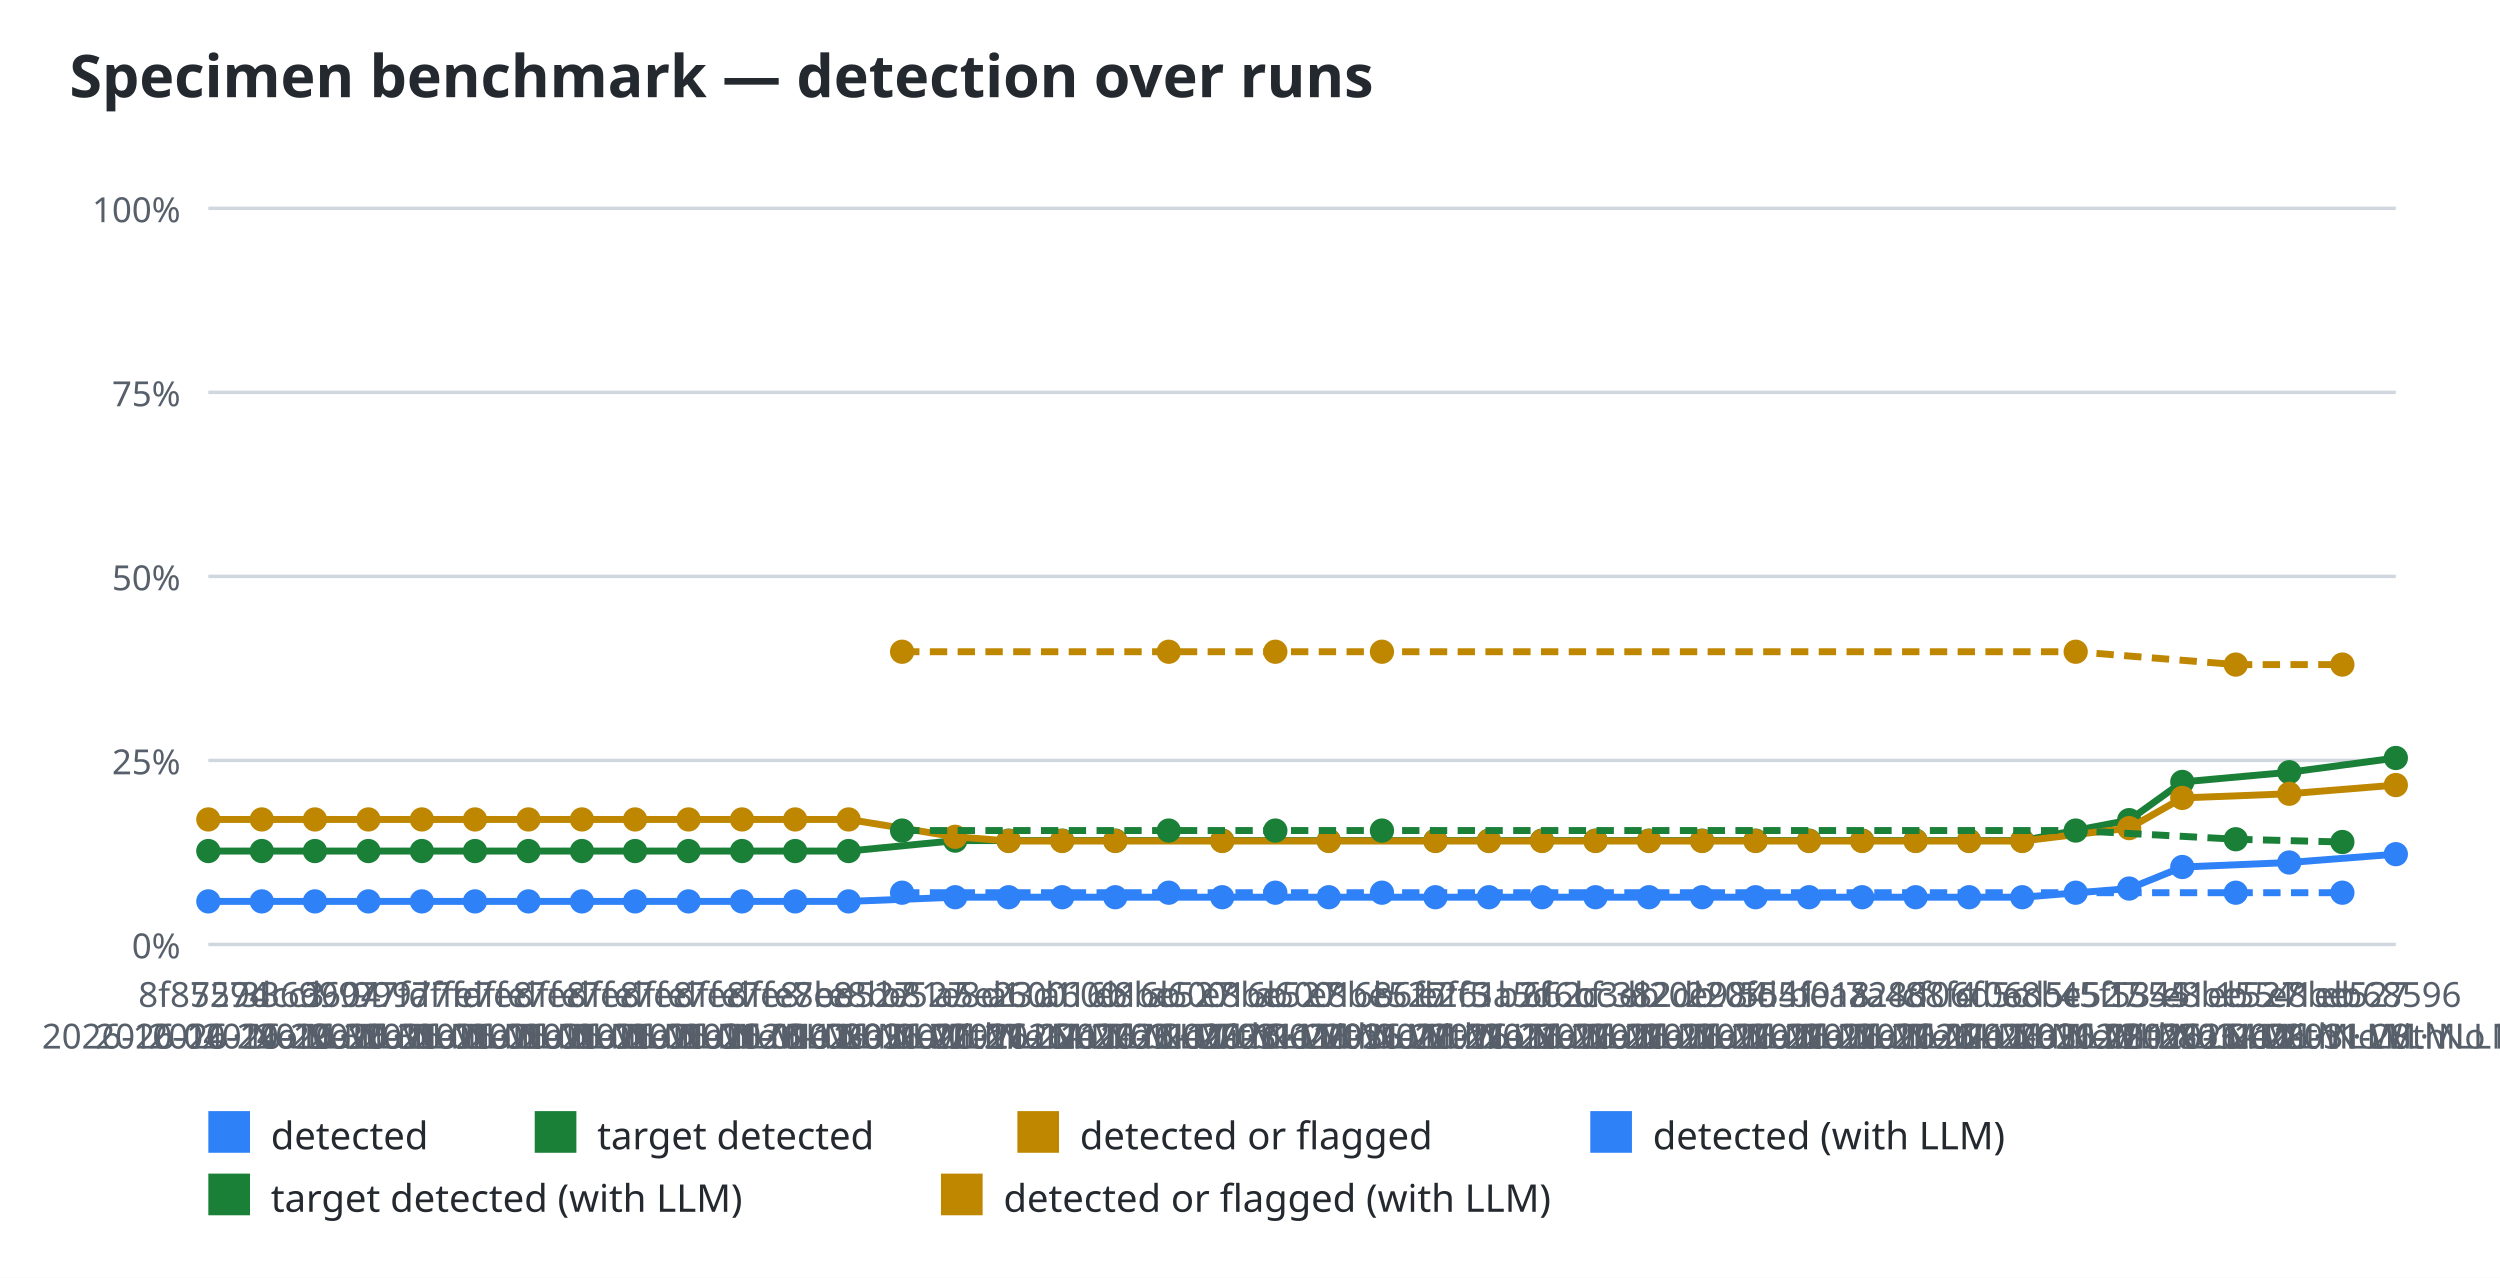
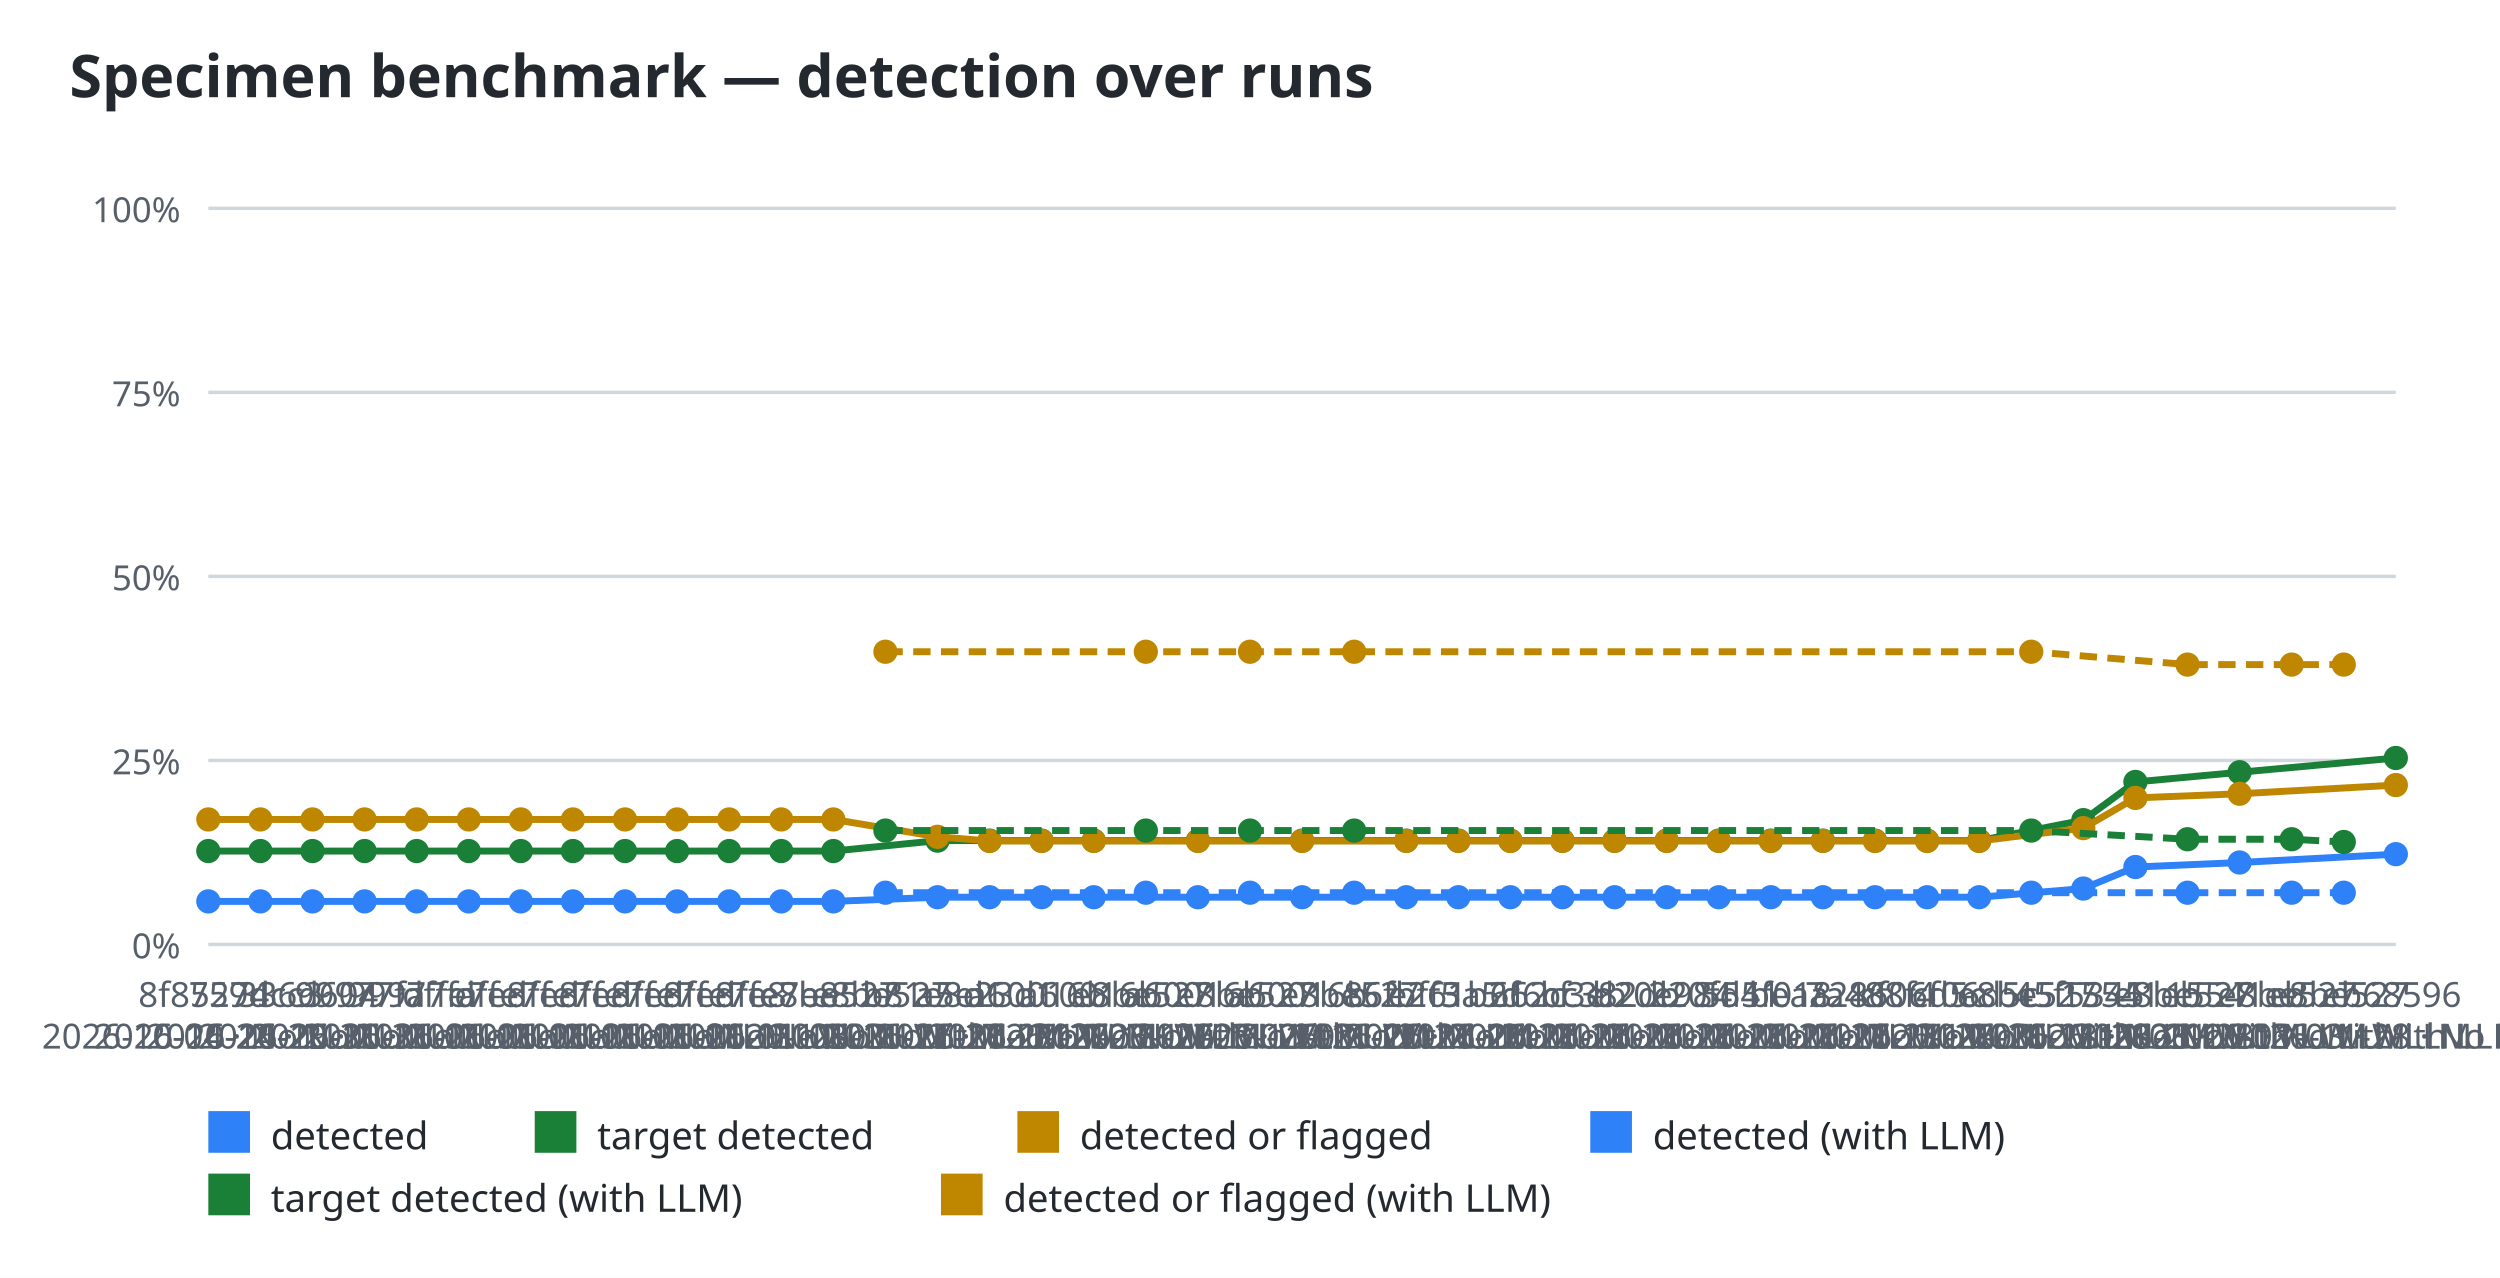
<svg xmlns="http://www.w3.org/2000/svg" viewBox="0 0 720 368" font-family="sans-serif">
  <rect width="720" height="368" fill="white" />
  <text x="20" y="28" font-size="17" font-weight="bold" fill="#24292f">Specimen benchmark — detection over runs</text>
  <line x1="60" y1="272.0" x2="690" y2="272.0" stroke="#d0d7de" stroke-width="1" />
  <text x="52" y="276.0" font-size="10" fill="#57606a" text-anchor="end">0%</text>
  <line x1="60" y1="219.0" x2="690" y2="219.0" stroke="#d0d7de" stroke-width="1" />
  <text x="52" y="223.0" font-size="10" fill="#57606a" text-anchor="end">25%</text>
  <line x1="60" y1="166.0" x2="690" y2="166.0" stroke="#d0d7de" stroke-width="1" />
  <text x="52" y="170.0" font-size="10" fill="#57606a" text-anchor="end">50%</text>
  <line x1="60" y1="113.0" x2="690" y2="113.0" stroke="#d0d7de" stroke-width="1" />
  <text x="52" y="117.0" font-size="10" fill="#57606a" text-anchor="end">75%</text>
  <line x1="60" y1="60.0" x2="690" y2="60.0" stroke="#d0d7de" stroke-width="1" />
  <text x="52" y="64.0" font-size="10" fill="#57606a" text-anchor="end">100%</text>
-   <polyline points="60.0,259.6 75.4,259.6 90.7,259.6 106.1,259.6 121.5,259.6 136.8,259.6 152.2,259.6 167.6,259.6 182.9,259.6 198.3,259.6 213.7,259.6 229.0,259.6 244.4,259.6 275.1,258.4 290.5,258.4 305.9,258.4 321.2,258.4 352.0,258.4 382.7,258.4 413.4,258.4 428.8,258.4 444.1,258.4 459.5,258.4 474.9,258.4 490.2,258.4 505.6,258.4 521.0,258.4 536.3,258.4 551.7,258.4 567.1,258.4 582.4,258.4 613.2,255.9 628.5,249.7 659.3,248.4 690.0,246.0" fill="none" stroke="#2f81f7" stroke-width="2" />
+   <polyline points="60.0,259.6 75.0,259.6 90.0,259.6 105.0,259.6 120.0,259.6 135.0,259.6 150.0,259.6 165.0,259.6 180.0,259.6 195.0,259.6 210.0,259.6 225.0,259.6 240.0,259.6 270.0,258.4 285.0,258.4 300.0,258.4 315.0,258.4 345.0,258.4 375.0,258.4 405.0,258.4 420.0,258.4 435.0,258.4 450.0,258.4 465.0,258.4 480.0,258.4 495.0,258.4 510.0,258.4 525.0,258.4 540.0,258.4 555.0,258.4 570.0,258.4 600.0,255.9 615.0,249.7 645.0,248.4 690.0,246.0" fill="none" stroke="#2f81f7" stroke-width="2" />
  <circle cx="60.0" cy="259.6" r="3.5" fill="#2f81f7" />
-   <circle cx="75.4" cy="259.6" r="3.5" fill="#2f81f7" />
-   <circle cx="90.7" cy="259.6" r="3.5" fill="#2f81f7" />
-   <circle cx="106.1" cy="259.6" r="3.5" fill="#2f81f7" />
-   <circle cx="121.5" cy="259.6" r="3.5" fill="#2f81f7" />
-   <circle cx="136.8" cy="259.6" r="3.5" fill="#2f81f7" />
-   <circle cx="152.2" cy="259.6" r="3.5" fill="#2f81f7" />
-   <circle cx="167.6" cy="259.6" r="3.5" fill="#2f81f7" />
-   <circle cx="182.9" cy="259.6" r="3.5" fill="#2f81f7" />
-   <circle cx="198.3" cy="259.6" r="3.5" fill="#2f81f7" />
-   <circle cx="213.7" cy="259.6" r="3.5" fill="#2f81f7" />
-   <circle cx="229.0" cy="259.6" r="3.5" fill="#2f81f7" />
-   <circle cx="244.4" cy="259.6" r="3.5" fill="#2f81f7" />
-   <circle cx="275.1" cy="258.4" r="3.5" fill="#2f81f7" />
-   <circle cx="290.5" cy="258.4" r="3.5" fill="#2f81f7" />
-   <circle cx="305.9" cy="258.4" r="3.5" fill="#2f81f7" />
-   <circle cx="321.2" cy="258.4" r="3.5" fill="#2f81f7" />
-   <circle cx="352.0" cy="258.4" r="3.5" fill="#2f81f7" />
-   <circle cx="382.7" cy="258.4" r="3.5" fill="#2f81f7" />
-   <circle cx="413.4" cy="258.4" r="3.5" fill="#2f81f7" />
-   <circle cx="428.8" cy="258.4" r="3.5" fill="#2f81f7" />
-   <circle cx="444.1" cy="258.4" r="3.5" fill="#2f81f7" />
-   <circle cx="459.5" cy="258.4" r="3.5" fill="#2f81f7" />
-   <circle cx="474.9" cy="258.4" r="3.5" fill="#2f81f7" />
-   <circle cx="490.2" cy="258.4" r="3.5" fill="#2f81f7" />
-   <circle cx="505.6" cy="258.4" r="3.5" fill="#2f81f7" />
-   <circle cx="521.0" cy="258.4" r="3.5" fill="#2f81f7" />
-   <circle cx="536.3" cy="258.4" r="3.5" fill="#2f81f7" />
-   <circle cx="551.7" cy="258.4" r="3.5" fill="#2f81f7" />
-   <circle cx="567.1" cy="258.4" r="3.5" fill="#2f81f7" />
-   <circle cx="582.4" cy="258.4" r="3.5" fill="#2f81f7" />
-   <circle cx="613.2" cy="255.9" r="3.5" fill="#2f81f7" />
-   <circle cx="628.5" cy="249.7" r="3.5" fill="#2f81f7" />
-   <circle cx="659.3" cy="248.4" r="3.5" fill="#2f81f7" />
+   <circle cx="75.0" cy="259.6" r="3.5" fill="#2f81f7" />
+   <circle cx="90.0" cy="259.6" r="3.5" fill="#2f81f7" />
+   <circle cx="105.0" cy="259.6" r="3.5" fill="#2f81f7" />
+   <circle cx="120.0" cy="259.6" r="3.5" fill="#2f81f7" />
+   <circle cx="135.0" cy="259.6" r="3.5" fill="#2f81f7" />
+   <circle cx="150.0" cy="259.6" r="3.5" fill="#2f81f7" />
+   <circle cx="165.0" cy="259.6" r="3.5" fill="#2f81f7" />
+   <circle cx="180.0" cy="259.6" r="3.5" fill="#2f81f7" />
+   <circle cx="195.0" cy="259.6" r="3.5" fill="#2f81f7" />
+   <circle cx="210.0" cy="259.6" r="3.5" fill="#2f81f7" />
+   <circle cx="225.0" cy="259.6" r="3.5" fill="#2f81f7" />
+   <circle cx="240.0" cy="259.6" r="3.5" fill="#2f81f7" />
+   <circle cx="270.0" cy="258.4" r="3.5" fill="#2f81f7" />
+   <circle cx="285.0" cy="258.4" r="3.5" fill="#2f81f7" />
+   <circle cx="300.0" cy="258.4" r="3.5" fill="#2f81f7" />
+   <circle cx="315.0" cy="258.4" r="3.5" fill="#2f81f7" />
+   <circle cx="345.0" cy="258.4" r="3.5" fill="#2f81f7" />
+   <circle cx="375.0" cy="258.4" r="3.5" fill="#2f81f7" />
+   <circle cx="405.0" cy="258.4" r="3.5" fill="#2f81f7" />
+   <circle cx="420.0" cy="258.4" r="3.5" fill="#2f81f7" />
+   <circle cx="435.0" cy="258.4" r="3.5" fill="#2f81f7" />
+   <circle cx="450.0" cy="258.4" r="3.5" fill="#2f81f7" />
+   <circle cx="465.0" cy="258.4" r="3.5" fill="#2f81f7" />
+   <circle cx="480.0" cy="258.4" r="3.5" fill="#2f81f7" />
+   <circle cx="495.0" cy="258.4" r="3.5" fill="#2f81f7" />
+   <circle cx="510.0" cy="258.4" r="3.5" fill="#2f81f7" />
+   <circle cx="525.0" cy="258.4" r="3.5" fill="#2f81f7" />
+   <circle cx="540.0" cy="258.4" r="3.5" fill="#2f81f7" />
+   <circle cx="555.0" cy="258.4" r="3.5" fill="#2f81f7" />
+   <circle cx="570.0" cy="258.4" r="3.5" fill="#2f81f7" />
+   <circle cx="600.0" cy="255.9" r="3.5" fill="#2f81f7" />
+   <circle cx="615.0" cy="249.7" r="3.5" fill="#2f81f7" />
+   <circle cx="645.0" cy="248.4" r="3.5" fill="#2f81f7" />
  <circle cx="690.0" cy="246.0" r="3.5" fill="#2f81f7" />
-   <polyline points="60.0,245.1 75.4,245.1 90.7,245.1 106.1,245.1 121.5,245.1 136.8,245.1 152.2,245.1 167.6,245.1 182.9,245.1 198.3,245.1 213.7,245.1 229.0,245.1 244.4,245.1 275.1,242.1 290.5,242.1 305.9,242.1 321.2,242.1 352.0,242.1 382.7,242.1 413.4,242.1 428.8,242.1 444.1,242.1 459.5,242.1 474.9,242.1 490.2,242.1 505.6,242.1 521.0,242.1 536.3,242.1 551.7,242.1 567.1,242.1 582.4,242.1 613.2,236.2 628.5,225.2 659.3,222.4 690.0,218.3" fill="none" stroke="#1a7f37" stroke-width="2" />
+   <polyline points="60.0,245.1 75.0,245.1 90.0,245.1 105.0,245.1 120.0,245.1 135.0,245.1 150.0,245.1 165.0,245.1 180.0,245.1 195.0,245.1 210.0,245.1 225.0,245.1 240.0,245.1 270.0,242.1 285.0,242.1 300.0,242.1 315.0,242.1 345.0,242.1 375.0,242.1 405.0,242.1 420.0,242.1 435.0,242.1 450.0,242.1 465.0,242.1 480.0,242.1 495.0,242.1 510.0,242.1 525.0,242.1 540.0,242.1 555.0,242.1 570.0,242.1 600.0,236.2 615.0,225.2 645.0,222.4 690.0,218.3" fill="none" stroke="#1a7f37" stroke-width="2" />
  <circle cx="60.0" cy="245.1" r="3.5" fill="#1a7f37" />
-   <circle cx="75.4" cy="245.1" r="3.5" fill="#1a7f37" />
-   <circle cx="90.7" cy="245.1" r="3.5" fill="#1a7f37" />
-   <circle cx="106.1" cy="245.1" r="3.5" fill="#1a7f37" />
-   <circle cx="121.5" cy="245.1" r="3.5" fill="#1a7f37" />
-   <circle cx="136.8" cy="245.1" r="3.5" fill="#1a7f37" />
-   <circle cx="152.2" cy="245.1" r="3.5" fill="#1a7f37" />
-   <circle cx="167.6" cy="245.1" r="3.5" fill="#1a7f37" />
-   <circle cx="182.9" cy="245.1" r="3.5" fill="#1a7f37" />
-   <circle cx="198.3" cy="245.1" r="3.5" fill="#1a7f37" />
-   <circle cx="213.7" cy="245.1" r="3.5" fill="#1a7f37" />
-   <circle cx="229.0" cy="245.1" r="3.5" fill="#1a7f37" />
-   <circle cx="244.4" cy="245.1" r="3.5" fill="#1a7f37" />
-   <circle cx="275.1" cy="242.1" r="3.5" fill="#1a7f37" />
-   <circle cx="290.5" cy="242.1" r="3.5" fill="#1a7f37" />
-   <circle cx="305.9" cy="242.1" r="3.5" fill="#1a7f37" />
-   <circle cx="321.2" cy="242.1" r="3.5" fill="#1a7f37" />
-   <circle cx="352.0" cy="242.1" r="3.5" fill="#1a7f37" />
-   <circle cx="382.7" cy="242.1" r="3.5" fill="#1a7f37" />
-   <circle cx="413.4" cy="242.1" r="3.5" fill="#1a7f37" />
-   <circle cx="428.8" cy="242.1" r="3.5" fill="#1a7f37" />
-   <circle cx="444.1" cy="242.1" r="3.5" fill="#1a7f37" />
-   <circle cx="459.5" cy="242.1" r="3.5" fill="#1a7f37" />
-   <circle cx="474.9" cy="242.1" r="3.5" fill="#1a7f37" />
-   <circle cx="490.2" cy="242.1" r="3.5" fill="#1a7f37" />
-   <circle cx="505.6" cy="242.1" r="3.5" fill="#1a7f37" />
-   <circle cx="521.0" cy="242.1" r="3.5" fill="#1a7f37" />
-   <circle cx="536.3" cy="242.1" r="3.5" fill="#1a7f37" />
-   <circle cx="551.7" cy="242.1" r="3.5" fill="#1a7f37" />
-   <circle cx="567.1" cy="242.1" r="3.5" fill="#1a7f37" />
-   <circle cx="582.4" cy="242.1" r="3.5" fill="#1a7f37" />
-   <circle cx="613.2" cy="236.2" r="3.5" fill="#1a7f37" />
-   <circle cx="628.5" cy="225.2" r="3.5" fill="#1a7f37" />
-   <circle cx="659.3" cy="222.4" r="3.5" fill="#1a7f37" />
+   <circle cx="75.0" cy="245.1" r="3.5" fill="#1a7f37" />
+   <circle cx="90.0" cy="245.1" r="3.5" fill="#1a7f37" />
+   <circle cx="105.0" cy="245.1" r="3.5" fill="#1a7f37" />
+   <circle cx="120.0" cy="245.1" r="3.5" fill="#1a7f37" />
+   <circle cx="135.0" cy="245.1" r="3.5" fill="#1a7f37" />
+   <circle cx="150.0" cy="245.1" r="3.5" fill="#1a7f37" />
+   <circle cx="165.0" cy="245.1" r="3.5" fill="#1a7f37" />
+   <circle cx="180.0" cy="245.1" r="3.5" fill="#1a7f37" />
+   <circle cx="195.0" cy="245.1" r="3.5" fill="#1a7f37" />
+   <circle cx="210.0" cy="245.1" r="3.5" fill="#1a7f37" />
+   <circle cx="225.0" cy="245.1" r="3.5" fill="#1a7f37" />
+   <circle cx="240.0" cy="245.1" r="3.5" fill="#1a7f37" />
+   <circle cx="270.0" cy="242.1" r="3.5" fill="#1a7f37" />
+   <circle cx="285.0" cy="242.1" r="3.5" fill="#1a7f37" />
+   <circle cx="300.0" cy="242.1" r="3.5" fill="#1a7f37" />
+   <circle cx="315.0" cy="242.1" r="3.5" fill="#1a7f37" />
+   <circle cx="345.0" cy="242.1" r="3.5" fill="#1a7f37" />
+   <circle cx="375.0" cy="242.1" r="3.5" fill="#1a7f37" />
+   <circle cx="405.0" cy="242.1" r="3.5" fill="#1a7f37" />
+   <circle cx="420.0" cy="242.1" r="3.5" fill="#1a7f37" />
+   <circle cx="435.0" cy="242.1" r="3.5" fill="#1a7f37" />
+   <circle cx="450.0" cy="242.1" r="3.5" fill="#1a7f37" />
+   <circle cx="465.0" cy="242.1" r="3.5" fill="#1a7f37" />
+   <circle cx="480.0" cy="242.1" r="3.5" fill="#1a7f37" />
+   <circle cx="495.0" cy="242.1" r="3.5" fill="#1a7f37" />
+   <circle cx="510.0" cy="242.1" r="3.5" fill="#1a7f37" />
+   <circle cx="525.0" cy="242.1" r="3.5" fill="#1a7f37" />
+   <circle cx="540.0" cy="242.1" r="3.5" fill="#1a7f37" />
+   <circle cx="555.0" cy="242.1" r="3.5" fill="#1a7f37" />
+   <circle cx="570.0" cy="242.1" r="3.5" fill="#1a7f37" />
+   <circle cx="600.0" cy="236.2" r="3.5" fill="#1a7f37" />
+   <circle cx="615.0" cy="225.2" r="3.5" fill="#1a7f37" />
+   <circle cx="645.0" cy="222.4" r="3.5" fill="#1a7f37" />
  <circle cx="690.0" cy="218.3" r="3.5" fill="#1a7f37" />
-   <polyline points="60.0,236.0 75.4,236.0 90.7,236.0 106.1,236.0 121.5,236.0 136.8,236.0 152.2,236.0 167.6,236.0 182.9,236.0 198.3,236.0 213.7,236.0 229.0,236.0 244.4,236.0 275.1,241.0 290.5,242.2 305.9,242.2 321.2,242.2 352.0,242.2 382.7,242.2 413.4,242.2 428.8,242.2 444.1,242.2 459.5,242.2 474.9,242.2 490.2,242.2 505.6,242.2 521.0,242.2 536.3,242.2 551.7,242.2 567.1,242.2 582.4,242.2 613.2,238.5 628.5,229.8 659.3,228.6 690.0,226.1" fill="none" stroke="#bf8700" stroke-width="2" />
+   <polyline points="60.0,236.0 75.0,236.0 90.0,236.0 105.0,236.0 120.0,236.0 135.0,236.0 150.0,236.0 165.0,236.0 180.0,236.0 195.0,236.0 210.0,236.0 225.0,236.0 240.0,236.0 270.0,241.0 285.0,242.2 300.0,242.2 315.0,242.2 345.0,242.2 375.0,242.2 405.0,242.2 420.0,242.2 435.0,242.2 450.0,242.2 465.0,242.2 480.0,242.2 495.0,242.2 510.0,242.2 525.0,242.2 540.0,242.2 555.0,242.2 570.0,242.2 600.0,238.5 615.0,229.8 645.0,228.6 690.0,226.1" fill="none" stroke="#bf8700" stroke-width="2" />
  <circle cx="60.0" cy="236.0" r="3.5" fill="#bf8700" />
-   <circle cx="75.4" cy="236.0" r="3.5" fill="#bf8700" />
-   <circle cx="90.7" cy="236.0" r="3.5" fill="#bf8700" />
-   <circle cx="106.1" cy="236.0" r="3.5" fill="#bf8700" />
-   <circle cx="121.5" cy="236.0" r="3.5" fill="#bf8700" />
-   <circle cx="136.8" cy="236.0" r="3.5" fill="#bf8700" />
-   <circle cx="152.2" cy="236.0" r="3.5" fill="#bf8700" />
-   <circle cx="167.6" cy="236.0" r="3.5" fill="#bf8700" />
-   <circle cx="182.9" cy="236.0" r="3.5" fill="#bf8700" />
-   <circle cx="198.3" cy="236.0" r="3.5" fill="#bf8700" />
-   <circle cx="213.7" cy="236.0" r="3.5" fill="#bf8700" />
-   <circle cx="229.0" cy="236.0" r="3.5" fill="#bf8700" />
-   <circle cx="244.4" cy="236.0" r="3.5" fill="#bf8700" />
-   <circle cx="275.1" cy="241.0" r="3.5" fill="#bf8700" />
-   <circle cx="290.5" cy="242.2" r="3.5" fill="#bf8700" />
-   <circle cx="305.9" cy="242.2" r="3.5" fill="#bf8700" />
-   <circle cx="321.2" cy="242.2" r="3.5" fill="#bf8700" />
-   <circle cx="352.0" cy="242.2" r="3.5" fill="#bf8700" />
-   <circle cx="382.7" cy="242.2" r="3.5" fill="#bf8700" />
-   <circle cx="413.4" cy="242.2" r="3.5" fill="#bf8700" />
-   <circle cx="428.8" cy="242.2" r="3.5" fill="#bf8700" />
-   <circle cx="444.1" cy="242.2" r="3.5" fill="#bf8700" />
-   <circle cx="459.5" cy="242.2" r="3.5" fill="#bf8700" />
-   <circle cx="474.9" cy="242.2" r="3.5" fill="#bf8700" />
-   <circle cx="490.2" cy="242.2" r="3.5" fill="#bf8700" />
-   <circle cx="505.6" cy="242.2" r="3.5" fill="#bf8700" />
-   <circle cx="521.0" cy="242.2" r="3.5" fill="#bf8700" />
-   <circle cx="536.3" cy="242.2" r="3.5" fill="#bf8700" />
-   <circle cx="551.7" cy="242.2" r="3.5" fill="#bf8700" />
-   <circle cx="567.1" cy="242.2" r="3.5" fill="#bf8700" />
-   <circle cx="582.4" cy="242.2" r="3.5" fill="#bf8700" />
-   <circle cx="613.2" cy="238.5" r="3.5" fill="#bf8700" />
-   <circle cx="628.5" cy="229.8" r="3.5" fill="#bf8700" />
-   <circle cx="659.3" cy="228.6" r="3.5" fill="#bf8700" />
+   <circle cx="75.0" cy="236.0" r="3.5" fill="#bf8700" />
+   <circle cx="90.0" cy="236.0" r="3.5" fill="#bf8700" />
+   <circle cx="105.0" cy="236.0" r="3.5" fill="#bf8700" />
+   <circle cx="120.0" cy="236.0" r="3.5" fill="#bf8700" />
+   <circle cx="135.0" cy="236.0" r="3.5" fill="#bf8700" />
+   <circle cx="150.0" cy="236.0" r="3.5" fill="#bf8700" />
+   <circle cx="165.0" cy="236.0" r="3.5" fill="#bf8700" />
+   <circle cx="180.0" cy="236.0" r="3.5" fill="#bf8700" />
+   <circle cx="195.0" cy="236.0" r="3.5" fill="#bf8700" />
+   <circle cx="210.0" cy="236.0" r="3.5" fill="#bf8700" />
+   <circle cx="225.0" cy="236.0" r="3.5" fill="#bf8700" />
+   <circle cx="240.0" cy="236.0" r="3.5" fill="#bf8700" />
+   <circle cx="270.0" cy="241.0" r="3.5" fill="#bf8700" />
+   <circle cx="285.0" cy="242.2" r="3.5" fill="#bf8700" />
+   <circle cx="300.0" cy="242.2" r="3.5" fill="#bf8700" />
+   <circle cx="315.0" cy="242.2" r="3.5" fill="#bf8700" />
+   <circle cx="345.0" cy="242.2" r="3.5" fill="#bf8700" />
+   <circle cx="375.0" cy="242.2" r="3.5" fill="#bf8700" />
+   <circle cx="405.0" cy="242.2" r="3.5" fill="#bf8700" />
+   <circle cx="420.0" cy="242.2" r="3.5" fill="#bf8700" />
+   <circle cx="435.0" cy="242.2" r="3.5" fill="#bf8700" />
+   <circle cx="450.0" cy="242.2" r="3.5" fill="#bf8700" />
+   <circle cx="465.0" cy="242.2" r="3.5" fill="#bf8700" />
+   <circle cx="480.0" cy="242.2" r="3.5" fill="#bf8700" />
+   <circle cx="495.0" cy="242.2" r="3.5" fill="#bf8700" />
+   <circle cx="510.0" cy="242.2" r="3.5" fill="#bf8700" />
+   <circle cx="525.0" cy="242.2" r="3.5" fill="#bf8700" />
+   <circle cx="540.0" cy="242.2" r="3.5" fill="#bf8700" />
+   <circle cx="555.0" cy="242.2" r="3.5" fill="#bf8700" />
+   <circle cx="570.0" cy="242.2" r="3.5" fill="#bf8700" />
+   <circle cx="600.0" cy="238.5" r="3.5" fill="#bf8700" />
+   <circle cx="615.0" cy="229.8" r="3.5" fill="#bf8700" />
+   <circle cx="645.0" cy="228.6" r="3.5" fill="#bf8700" />
  <circle cx="690.0" cy="226.1" r="3.5" fill="#bf8700" />
-   <polyline points="259.8,257.1 336.6,257.1 367.3,257.1 398.0,257.1 597.8,257.1 643.9,257.1 674.6,257.1" fill="none" stroke="#2f81f7" stroke-width="2" stroke-dasharray="5 3" />
-   <circle cx="259.8" cy="257.1" r="3.5" fill="#2f81f7" />
-   <circle cx="336.6" cy="257.1" r="3.5" fill="#2f81f7" />
-   <circle cx="367.3" cy="257.1" r="3.5" fill="#2f81f7" />
-   <circle cx="398.0" cy="257.1" r="3.5" fill="#2f81f7" />
-   <circle cx="597.8" cy="257.1" r="3.5" fill="#2f81f7" />
-   <circle cx="643.9" cy="257.1" r="3.5" fill="#2f81f7" />
-   <circle cx="674.6" cy="257.1" r="3.5" fill="#2f81f7" />
-   <polyline points="259.8,239.2 336.6,239.2 367.3,239.2 398.0,239.2 597.8,239.2 643.9,241.7 674.6,242.5" fill="none" stroke="#1a7f37" stroke-width="2" stroke-dasharray="5 3" />
-   <circle cx="259.8" cy="239.2" r="3.5" fill="#1a7f37" />
-   <circle cx="336.6" cy="239.2" r="3.5" fill="#1a7f37" />
-   <circle cx="367.3" cy="239.2" r="3.5" fill="#1a7f37" />
-   <circle cx="398.0" cy="239.2" r="3.5" fill="#1a7f37" />
-   <circle cx="597.8" cy="239.2" r="3.5" fill="#1a7f37" />
-   <circle cx="643.9" cy="241.7" r="3.5" fill="#1a7f37" />
-   <circle cx="674.6" cy="242.5" r="3.5" fill="#1a7f37" />
-   <polyline points="259.8,187.7 336.6,187.7 367.3,187.7 398.0,187.7 597.8,187.7 643.9,191.4 674.6,191.4" fill="none" stroke="#bf8700" stroke-width="2" stroke-dasharray="5 3" />
-   <circle cx="259.8" cy="187.7" r="3.5" fill="#bf8700" />
-   <circle cx="336.6" cy="187.7" r="3.5" fill="#bf8700" />
-   <circle cx="367.3" cy="187.7" r="3.5" fill="#bf8700" />
-   <circle cx="398.0" cy="187.7" r="3.5" fill="#bf8700" />
-   <circle cx="597.8" cy="187.7" r="3.5" fill="#bf8700" />
-   <circle cx="643.9" cy="191.4" r="3.5" fill="#bf8700" />
-   <circle cx="674.6" cy="191.4" r="3.5" fill="#bf8700" />
+   <polyline points="255.0,257.1 330.0,257.1 360.0,257.1 390.0,257.1 585.0,257.1 630.0,257.1 660.0,257.1 675.0,257.1" fill="none" stroke="#2f81f7" stroke-width="2" stroke-dasharray="5 3" />
+   <circle cx="255.0" cy="257.1" r="3.5" fill="#2f81f7" />
+   <circle cx="330.0" cy="257.1" r="3.5" fill="#2f81f7" />
+   <circle cx="360.0" cy="257.1" r="3.5" fill="#2f81f7" />
+   <circle cx="390.0" cy="257.1" r="3.5" fill="#2f81f7" />
+   <circle cx="585.0" cy="257.1" r="3.5" fill="#2f81f7" />
+   <circle cx="630.0" cy="257.1" r="3.5" fill="#2f81f7" />
+   <circle cx="660.0" cy="257.1" r="3.5" fill="#2f81f7" />
+   <circle cx="675.0" cy="257.1" r="3.5" fill="#2f81f7" />
+   <polyline points="255.0,239.2 330.0,239.2 360.0,239.2 390.0,239.2 585.0,239.2 630.0,241.7 660.0,241.7 675.0,242.5" fill="none" stroke="#1a7f37" stroke-width="2" stroke-dasharray="5 3" />
+   <circle cx="255.0" cy="239.2" r="3.5" fill="#1a7f37" />
+   <circle cx="330.0" cy="239.2" r="3.5" fill="#1a7f37" />
+   <circle cx="360.0" cy="239.2" r="3.5" fill="#1a7f37" />
+   <circle cx="390.0" cy="239.2" r="3.5" fill="#1a7f37" />
+   <circle cx="585.0" cy="239.2" r="3.5" fill="#1a7f37" />
+   <circle cx="630.0" cy="241.7" r="3.5" fill="#1a7f37" />
+   <circle cx="660.0" cy="241.7" r="3.5" fill="#1a7f37" />
+   <circle cx="675.0" cy="242.5" r="3.5" fill="#1a7f37" />
+   <polyline points="255.0,187.7 330.0,187.7 360.0,187.7 390.0,187.7 585.0,187.7 630.0,191.4 660.0,191.4 675.0,191.4" fill="none" stroke="#bf8700" stroke-width="2" stroke-dasharray="5 3" />
+   <circle cx="255.0" cy="187.7" r="3.5" fill="#bf8700" />
+   <circle cx="330.0" cy="187.7" r="3.5" fill="#bf8700" />
+   <circle cx="360.0" cy="187.7" r="3.5" fill="#bf8700" />
+   <circle cx="390.0" cy="187.7" r="3.5" fill="#bf8700" />
+   <circle cx="585.0" cy="187.7" r="3.5" fill="#bf8700" />
+   <circle cx="630.0" cy="191.4" r="3.5" fill="#bf8700" />
+   <circle cx="660.0" cy="191.4" r="3.5" fill="#bf8700" />
+   <circle cx="675.0" cy="191.4" r="3.5" fill="#bf8700" />
  <text x="60.0" y="290" font-size="10" fill="#57606a" text-anchor="middle">
    <tspan x="60.0" dy="0">8f85274</tspan>
    <tspan x="60.0" dy="12">2026-10-04 · No LLM</tspan>
  </text>
-   <text x="75.4" y="290" font-size="10" fill="#57606a" text-anchor="middle">
-     <tspan x="75.4" dy="0">759dcc3</tspan>
-     <tspan x="75.4" dy="12">2026-10-24 · No LLM</tspan>
-   </text>
-   <text x="90.7" y="290" font-size="10" fill="#57606a" text-anchor="middle">
-     <tspan x="90.7" dy="0">336d604</tspan>
-     <tspan x="90.7" dy="12">2026-10-29 · No LLM</tspan>
-   </text>
-   <text x="106.1" y="290" font-size="10" fill="#57606a" text-anchor="middle">
-     <tspan x="106.1" dy="0">99977fa</tspan>
-     <tspan x="106.1" dy="12">2026-10-31 · No LLM</tspan>
-   </text>
-   <text x="121.5" y="290" font-size="10" fill="#57606a" text-anchor="middle">
-     <tspan x="121.5" dy="0">99977fa</tspan>
-     <tspan x="121.5" dy="12">2026-10-31 · No LLM</tspan>
-   </text>
-   <text x="136.8" y="290" font-size="10" fill="#57606a" text-anchor="middle">
-     <tspan x="136.8" dy="0">dffe7e8</tspan>
-     <tspan x="136.8" dy="12">2026-11-01 · No LLM</tspan>
-   </text>
-   <text x="152.2" y="290" font-size="10" fill="#57606a" text-anchor="middle">
-     <tspan x="152.2" dy="0">dffe7e8</tspan>
-     <tspan x="152.2" dy="12">2026-11-01 · No LLM</tspan>
-   </text>
-   <text x="167.6" y="290" font-size="10" fill="#57606a" text-anchor="middle">
-     <tspan x="167.6" dy="0">dffe7e8</tspan>
-     <tspan x="167.6" dy="12">2026-11-01 · No LLM</tspan>
-   </text>
-   <text x="182.9" y="290" font-size="10" fill="#57606a" text-anchor="middle">
-     <tspan x="182.9" dy="0">dffe7e8</tspan>
-     <tspan x="182.9" dy="12">2026-11-01 · No LLM</tspan>
-   </text>
-   <text x="198.3" y="290" font-size="10" fill="#57606a" text-anchor="middle">
-     <tspan x="198.3" dy="0">dffe7e8</tspan>
-     <tspan x="198.3" dy="12">2026-11-01 · No LLM</tspan>
-   </text>
-   <text x="213.7" y="290" font-size="10" fill="#57606a" text-anchor="middle">
-     <tspan x="213.7" dy="0">dffe7e8</tspan>
-     <tspan x="213.7" dy="12">2026-11-01 · No LLM</tspan>
-   </text>
-   <text x="229.0" y="290" font-size="10" fill="#57606a" text-anchor="middle">
-     <tspan x="229.0" dy="0">dffe7e8</tspan>
-     <tspan x="229.0" dy="12">2026-11-01 · No LLM</tspan>
-   </text>
-   <text x="244.4" y="290" font-size="10" fill="#57606a" text-anchor="middle">
-     <tspan x="244.4" dy="0">e8be527</tspan>
-     <tspan x="244.4" dy="12">2026-11-03 · No LLM</tspan>
-   </text>
-   <text x="259.8" y="290" font-size="10" fill="#57606a" text-anchor="middle">
-     <tspan x="259.8" dy="0">e8be527</tspan>
-     <tspan x="259.8" dy="12">2026-11-03 · With LLM</tspan>
-   </text>
-   <text x="275.1" y="290" font-size="10" fill="#57606a" text-anchor="middle">
-     <tspan x="275.1" dy="0">b81e8d1</tspan>
-     <tspan x="275.1" dy="12">2026-11-27 · No LLM</tspan>
-   </text>
-   <text x="290.5" y="290" font-size="10" fill="#57606a" text-anchor="middle">
-     <tspan x="290.5" dy="0">a5e23d1</tspan>
-     <tspan x="290.5" dy="12">2026-11-27 · No LLM</tspan>
-   </text>
-   <text x="305.9" y="290" font-size="10" fill="#57606a" text-anchor="middle">
-     <tspan x="305.9" dy="0">a60016b</tspan>
-     <tspan x="305.9" dy="12">2026-11-27 · No LLM</tspan>
-   </text>
-   <text x="321.2" y="290" font-size="10" fill="#57606a" text-anchor="middle">
-     <tspan x="321.2" dy="0">a60016b</tspan>
-     <tspan x="321.2" dy="12">2026-11-27 · No LLM</tspan>
-   </text>
-   <text x="336.6" y="290" font-size="10" fill="#57606a" text-anchor="middle">
-     <tspan x="336.6" dy="0">e8be527</tspan>
-     <tspan x="336.6" dy="12">2026-11-03 · With LLM</tspan>
-   </text>
-   <text x="352.0" y="290" font-size="10" fill="#57606a" text-anchor="middle">
-     <tspan x="352.0" dy="0">a60016b</tspan>
-     <tspan x="352.0" dy="12">2026-11-27 · No LLM</tspan>
-   </text>
-   <text x="367.3" y="290" font-size="10" fill="#57606a" text-anchor="middle">
-     <tspan x="367.3" dy="0">e8be527</tspan>
-     <tspan x="367.3" dy="12">2026-11-03 · With LLM</tspan>
-   </text>
-   <text x="382.7" y="290" font-size="10" fill="#57606a" text-anchor="middle">
-     <tspan x="382.7" dy="0">a60016b</tspan>
-     <tspan x="382.7" dy="12">2026-11-27 · No LLM</tspan>
-   </text>
-   <text x="398.0" y="290" font-size="10" fill="#57606a" text-anchor="middle">
-     <tspan x="398.0" dy="0">e8be527</tspan>
-     <tspan x="398.0" dy="12">2026-11-03 · With LLM</tspan>
-   </text>
-   <text x="413.4" y="290" font-size="10" fill="#57606a" text-anchor="middle">
-     <tspan x="413.4" dy="0">86fbff5</tspan>
-     <tspan x="413.4" dy="12">2026-11-27 · No LLM</tspan>
-   </text>
-   <text x="428.8" y="290" font-size="10" fill="#57606a" text-anchor="middle">
-     <tspan x="428.8" dy="0">e261b2f</tspan>
-     <tspan x="428.8" dy="12">2026-11-27 · No LLM</tspan>
-   </text>
-   <text x="444.1" y="290" font-size="10" fill="#57606a" text-anchor="middle">
-     <tspan x="444.1" dy="0">3a5d6cf</tspan>
-     <tspan x="444.1" dy="12">2026-11-27 · No LLM</tspan>
-   </text>
-   <text x="459.5" y="290" font-size="10" fill="#57606a" text-anchor="middle">
-     <tspan x="459.5" dy="0">662c3eb</tspan>
-     <tspan x="459.5" dy="12">2026-11-27 · No LLM</tspan>
-   </text>
-   <text x="474.9" y="290" font-size="10" fill="#57606a" text-anchor="middle">
-     <tspan x="474.9" dy="0">bc382db</tspan>
-     <tspan x="474.9" dy="12">2026-11-27 · No LLM</tspan>
-   </text>
-   <text x="490.2" y="290" font-size="10" fill="#57606a" text-anchor="middle">
-     <tspan x="490.2" dy="0">b20e984</tspan>
-     <tspan x="490.2" dy="12">2026-11-27 · No LLM</tspan>
-   </text>
-   <text x="505.6" y="290" font-size="10" fill="#57606a" text-anchor="middle">
-     <tspan x="505.6" dy="0">220fd51</tspan>
-     <tspan x="505.6" dy="12">2026-11-27 · No LLM</tspan>
-   </text>
-   <text x="521.0" y="290" font-size="10" fill="#57606a" text-anchor="middle">
-     <tspan x="521.0" dy="0">554f018</tspan>
-     <tspan x="521.0" dy="12">2026-11-27 · No LLM</tspan>
-   </text>
-   <text x="536.3" y="290" font-size="10" fill="#57606a" text-anchor="middle">
-     <tspan x="536.3" dy="0">beaa286</tspan>
-     <tspan x="536.3" dy="12">2026-11-27 · No LLM</tspan>
-   </text>
-   <text x="551.7" y="290" font-size="10" fill="#57606a" text-anchor="middle">
-     <tspan x="551.7" dy="0">7a488f4</tspan>
-     <tspan x="551.7" dy="12">2026-11-27 · No LLM</tspan>
-   </text>
-   <text x="567.1" y="290" font-size="10" fill="#57606a" text-anchor="middle">
-     <tspan x="567.1" dy="0">cf06d5c</tspan>
-     <tspan x="567.1" dy="12">2026-11-27 · No LLM</tspan>
-   </text>
-   <text x="582.4" y="290" font-size="10" fill="#57606a" text-anchor="middle">
-     <tspan x="582.4" dy="0">cf06d5c</tspan>
-     <tspan x="582.4" dy="12">2026-11-27 · No LLM</tspan>
-   </text>
-   <text x="597.8" y="290" font-size="10" fill="#57606a" text-anchor="middle">
-     <tspan x="597.8" dy="0">e8be527</tspan>
-     <tspan x="597.8" dy="12">2026-11-03 · With LLM</tspan>
-   </text>
-   <text x="613.2" y="290" font-size="10" fill="#57606a" text-anchor="middle">
-     <tspan x="613.2" dy="0">45f5345</tspan>
-     <tspan x="613.2" dy="12">2026-11-28 · No LLM</tspan>
-   </text>
-   <text x="628.5" y="290" font-size="10" fill="#57606a" text-anchor="middle">
-     <tspan x="628.5" dy="0">15541eb</tspan>
-     <tspan x="628.5" dy="12">2026-11-28 · No LLM</tspan>
-   </text>
-   <text x="643.9" y="290" font-size="10" fill="#57606a" text-anchor="middle">
-     <tspan x="643.9" dy="0">e8be527</tspan>
-     <tspan x="643.9" dy="12">2026-11-03 · With LLM</tspan>
-   </text>
-   <text x="659.3" y="290" font-size="10" fill="#57606a" text-anchor="middle">
-     <tspan x="659.3" dy="0">15541eb</tspan>
-     <tspan x="659.3" dy="12">2026-11-28 · No LLM</tspan>
-   </text>
-   <text x="674.6" y="290" font-size="10" fill="#57606a" text-anchor="middle">
-     <tspan x="674.6" dy="0">e8be527</tspan>
-     <tspan x="674.6" dy="12">2026-11-03 · With LLM</tspan>
+   <text x="75.0" y="290" font-size="10" fill="#57606a" text-anchor="middle">
+     <tspan x="75.0" dy="0">759dcc3</tspan>
+     <tspan x="75.0" dy="12">2026-10-24 · No LLM</tspan>
+   </text>
+   <text x="90.0" y="290" font-size="10" fill="#57606a" text-anchor="middle">
+     <tspan x="90.0" dy="0">336d604</tspan>
+     <tspan x="90.0" dy="12">2026-10-29 · No LLM</tspan>
+   </text>
+   <text x="105.0" y="290" font-size="10" fill="#57606a" text-anchor="middle">
+     <tspan x="105.0" dy="0">99977fa</tspan>
+     <tspan x="105.0" dy="12">2026-10-31 · No LLM</tspan>
+   </text>
+   <text x="120.0" y="290" font-size="10" fill="#57606a" text-anchor="middle">
+     <tspan x="120.0" dy="0">99977fa</tspan>
+     <tspan x="120.0" dy="12">2026-10-31 · No LLM</tspan>
+   </text>
+   <text x="135.0" y="290" font-size="10" fill="#57606a" text-anchor="middle">
+     <tspan x="135.0" dy="0">dffe7e8</tspan>
+     <tspan x="135.0" dy="12">2026-11-01 · No LLM</tspan>
+   </text>
+   <text x="150.0" y="290" font-size="10" fill="#57606a" text-anchor="middle">
+     <tspan x="150.0" dy="0">dffe7e8</tspan>
+     <tspan x="150.0" dy="12">2026-11-01 · No LLM</tspan>
+   </text>
+   <text x="165.0" y="290" font-size="10" fill="#57606a" text-anchor="middle">
+     <tspan x="165.0" dy="0">dffe7e8</tspan>
+     <tspan x="165.0" dy="12">2026-11-01 · No LLM</tspan>
+   </text>
+   <text x="180.0" y="290" font-size="10" fill="#57606a" text-anchor="middle">
+     <tspan x="180.0" dy="0">dffe7e8</tspan>
+     <tspan x="180.0" dy="12">2026-11-01 · No LLM</tspan>
+   </text>
+   <text x="195.0" y="290" font-size="10" fill="#57606a" text-anchor="middle">
+     <tspan x="195.0" dy="0">dffe7e8</tspan>
+     <tspan x="195.0" dy="12">2026-11-01 · No LLM</tspan>
+   </text>
+   <text x="210.0" y="290" font-size="10" fill="#57606a" text-anchor="middle">
+     <tspan x="210.0" dy="0">dffe7e8</tspan>
+     <tspan x="210.0" dy="12">2026-11-01 · No LLM</tspan>
+   </text>
+   <text x="225.0" y="290" font-size="10" fill="#57606a" text-anchor="middle">
+     <tspan x="225.0" dy="0">dffe7e8</tspan>
+     <tspan x="225.0" dy="12">2026-11-01 · No LLM</tspan>
+   </text>
+   <text x="240.0" y="290" font-size="10" fill="#57606a" text-anchor="middle">
+     <tspan x="240.0" dy="0">e8be527</tspan>
+     <tspan x="240.0" dy="12">2026-11-03 · No LLM</tspan>
+   </text>
+   <text x="255.0" y="290" font-size="10" fill="#57606a" text-anchor="middle">
+     <tspan x="255.0" dy="0">e8be527</tspan>
+     <tspan x="255.0" dy="12">2026-11-03 · With LLM</tspan>
+   </text>
+   <text x="270.0" y="290" font-size="10" fill="#57606a" text-anchor="middle">
+     <tspan x="270.0" dy="0">b81e8d1</tspan>
+     <tspan x="270.0" dy="12">2026-11-27 · No LLM</tspan>
+   </text>
+   <text x="285.0" y="290" font-size="10" fill="#57606a" text-anchor="middle">
+     <tspan x="285.0" dy="0">a5e23d1</tspan>
+     <tspan x="285.0" dy="12">2026-11-27 · No LLM</tspan>
+   </text>
+   <text x="300.0" y="290" font-size="10" fill="#57606a" text-anchor="middle">
+     <tspan x="300.0" dy="0">a60016b</tspan>
+     <tspan x="300.0" dy="12">2026-11-27 · No LLM</tspan>
+   </text>
+   <text x="315.0" y="290" font-size="10" fill="#57606a" text-anchor="middle">
+     <tspan x="315.0" dy="0">a60016b</tspan>
+     <tspan x="315.0" dy="12">2026-11-27 · No LLM</tspan>
+   </text>
+   <text x="330.0" y="290" font-size="10" fill="#57606a" text-anchor="middle">
+     <tspan x="330.0" dy="0">e8be527</tspan>
+     <tspan x="330.0" dy="12">2026-11-03 · With LLM</tspan>
+   </text>
+   <text x="345.0" y="290" font-size="10" fill="#57606a" text-anchor="middle">
+     <tspan x="345.0" dy="0">a60016b</tspan>
+     <tspan x="345.0" dy="12">2026-11-27 · No LLM</tspan>
+   </text>
+   <text x="360.0" y="290" font-size="10" fill="#57606a" text-anchor="middle">
+     <tspan x="360.0" dy="0">e8be527</tspan>
+     <tspan x="360.0" dy="12">2026-11-03 · With LLM</tspan>
+   </text>
+   <text x="375.0" y="290" font-size="10" fill="#57606a" text-anchor="middle">
+     <tspan x="375.0" dy="0">a60016b</tspan>
+     <tspan x="375.0" dy="12">2026-11-27 · No LLM</tspan>
+   </text>
+   <text x="390.0" y="290" font-size="10" fill="#57606a" text-anchor="middle">
+     <tspan x="390.0" dy="0">e8be527</tspan>
+     <tspan x="390.0" dy="12">2026-11-03 · With LLM</tspan>
+   </text>
+   <text x="405.0" y="290" font-size="10" fill="#57606a" text-anchor="middle">
+     <tspan x="405.0" dy="0">86fbff5</tspan>
+     <tspan x="405.0" dy="12">2026-11-27 · No LLM</tspan>
+   </text>
+   <text x="420.0" y="290" font-size="10" fill="#57606a" text-anchor="middle">
+     <tspan x="420.0" dy="0">e261b2f</tspan>
+     <tspan x="420.0" dy="12">2026-11-27 · No LLM</tspan>
+   </text>
+   <text x="435.0" y="290" font-size="10" fill="#57606a" text-anchor="middle">
+     <tspan x="435.0" dy="0">3a5d6cf</tspan>
+     <tspan x="435.0" dy="12">2026-11-27 · No LLM</tspan>
+   </text>
+   <text x="450.0" y="290" font-size="10" fill="#57606a" text-anchor="middle">
+     <tspan x="450.0" dy="0">662c3eb</tspan>
+     <tspan x="450.0" dy="12">2026-11-27 · No LLM</tspan>
+   </text>
+   <text x="465.0" y="290" font-size="10" fill="#57606a" text-anchor="middle">
+     <tspan x="465.0" dy="0">bc382db</tspan>
+     <tspan x="465.0" dy="12">2026-11-27 · No LLM</tspan>
+   </text>
+   <text x="480.0" y="290" font-size="10" fill="#57606a" text-anchor="middle">
+     <tspan x="480.0" dy="0">b20e984</tspan>
+     <tspan x="480.0" dy="12">2026-11-27 · No LLM</tspan>
+   </text>
+   <text x="495.0" y="290" font-size="10" fill="#57606a" text-anchor="middle">
+     <tspan x="495.0" dy="0">220fd51</tspan>
+     <tspan x="495.0" dy="12">2026-11-27 · No LLM</tspan>
+   </text>
+   <text x="510.0" y="290" font-size="10" fill="#57606a" text-anchor="middle">
+     <tspan x="510.0" dy="0">554f018</tspan>
+     <tspan x="510.0" dy="12">2026-11-27 · No LLM</tspan>
+   </text>
+   <text x="525.0" y="290" font-size="10" fill="#57606a" text-anchor="middle">
+     <tspan x="525.0" dy="0">beaa286</tspan>
+     <tspan x="525.0" dy="12">2026-11-27 · No LLM</tspan>
+   </text>
+   <text x="540.0" y="290" font-size="10" fill="#57606a" text-anchor="middle">
+     <tspan x="540.0" dy="0">7a488f4</tspan>
+     <tspan x="540.0" dy="12">2026-11-27 · No LLM</tspan>
+   </text>
+   <text x="555.0" y="290" font-size="10" fill="#57606a" text-anchor="middle">
+     <tspan x="555.0" dy="0">cf06d5c</tspan>
+     <tspan x="555.0" dy="12">2026-11-27 · No LLM</tspan>
+   </text>
+   <text x="570.0" y="290" font-size="10" fill="#57606a" text-anchor="middle">
+     <tspan x="570.0" dy="0">cf06d5c</tspan>
+     <tspan x="570.0" dy="12">2026-11-27 · No LLM</tspan>
+   </text>
+   <text x="585.0" y="290" font-size="10" fill="#57606a" text-anchor="middle">
+     <tspan x="585.0" dy="0">e8be527</tspan>
+     <tspan x="585.0" dy="12">2026-11-03 · With LLM</tspan>
+   </text>
+   <text x="600.0" y="290" font-size="10" fill="#57606a" text-anchor="middle">
+     <tspan x="600.0" dy="0">45f5345</tspan>
+     <tspan x="600.0" dy="12">2026-11-28 · No LLM</tspan>
+   </text>
+   <text x="615.0" y="290" font-size="10" fill="#57606a" text-anchor="middle">
+     <tspan x="615.0" dy="0">15541eb</tspan>
+     <tspan x="615.0" dy="12">2026-11-28 · No LLM</tspan>
+   </text>
+   <text x="630.0" y="290" font-size="10" fill="#57606a" text-anchor="middle">
+     <tspan x="630.0" dy="0">e8be527</tspan>
+     <tspan x="630.0" dy="12">2026-11-03 · With LLM</tspan>
+   </text>
+   <text x="645.0" y="290" font-size="10" fill="#57606a" text-anchor="middle">
+     <tspan x="645.0" dy="0">15541eb</tspan>
+     <tspan x="645.0" dy="12">2026-11-28 · No LLM</tspan>
+   </text>
+   <text x="660.0" y="290" font-size="10" fill="#57606a" text-anchor="middle">
+     <tspan x="660.0" dy="0">e8be527</tspan>
+     <tspan x="660.0" dy="12">2026-11-03 · With LLM</tspan>
+   </text>
+   <text x="675.0" y="290" font-size="10" fill="#57606a" text-anchor="middle">
+     <tspan x="675.0" dy="0">e8be527</tspan>
+     <tspan x="675.0" dy="12">2026-11-03 · With LLM</tspan>
  </text>
  <text x="690.0" y="290" font-size="10" fill="#57606a" text-anchor="middle">
    <tspan x="690.0" dy="0">eb68596</tspan>
    <tspan x="690.0" dy="12">2026-11-28 · No LLM</tspan>
  </text>
  <rect x="60" y="320" width="12" height="12" fill="#2f81f7" />
  <text x="78" y="331" font-size="11" fill="#24292f">detected</text>
  <rect x="154" y="320" width="12" height="12" fill="#1a7f37" />
  <text x="172" y="331" font-size="11" fill="#24292f">target detected</text>
  <rect x="293" y="320" width="12" height="12" fill="#bf8700" />
  <text x="311" y="331" font-size="11" fill="#24292f">detected or flagged</text>
  <rect x="458" y="320" width="12" height="12" fill="#2f81f7" />
  <text x="476" y="331" font-size="11" fill="#24292f">detected (with LLM)</text>
  <rect x="60" y="338" width="12" height="12" fill="#1a7f37" />
  <text x="78" y="349" font-size="11" fill="#24292f">target detected (with LLM)</text>
  <rect x="271" y="338" width="12" height="12" fill="#bf8700" />
  <text x="289" y="349" font-size="11" fill="#24292f">detected or flagged (with LLM)</text>
</svg>
